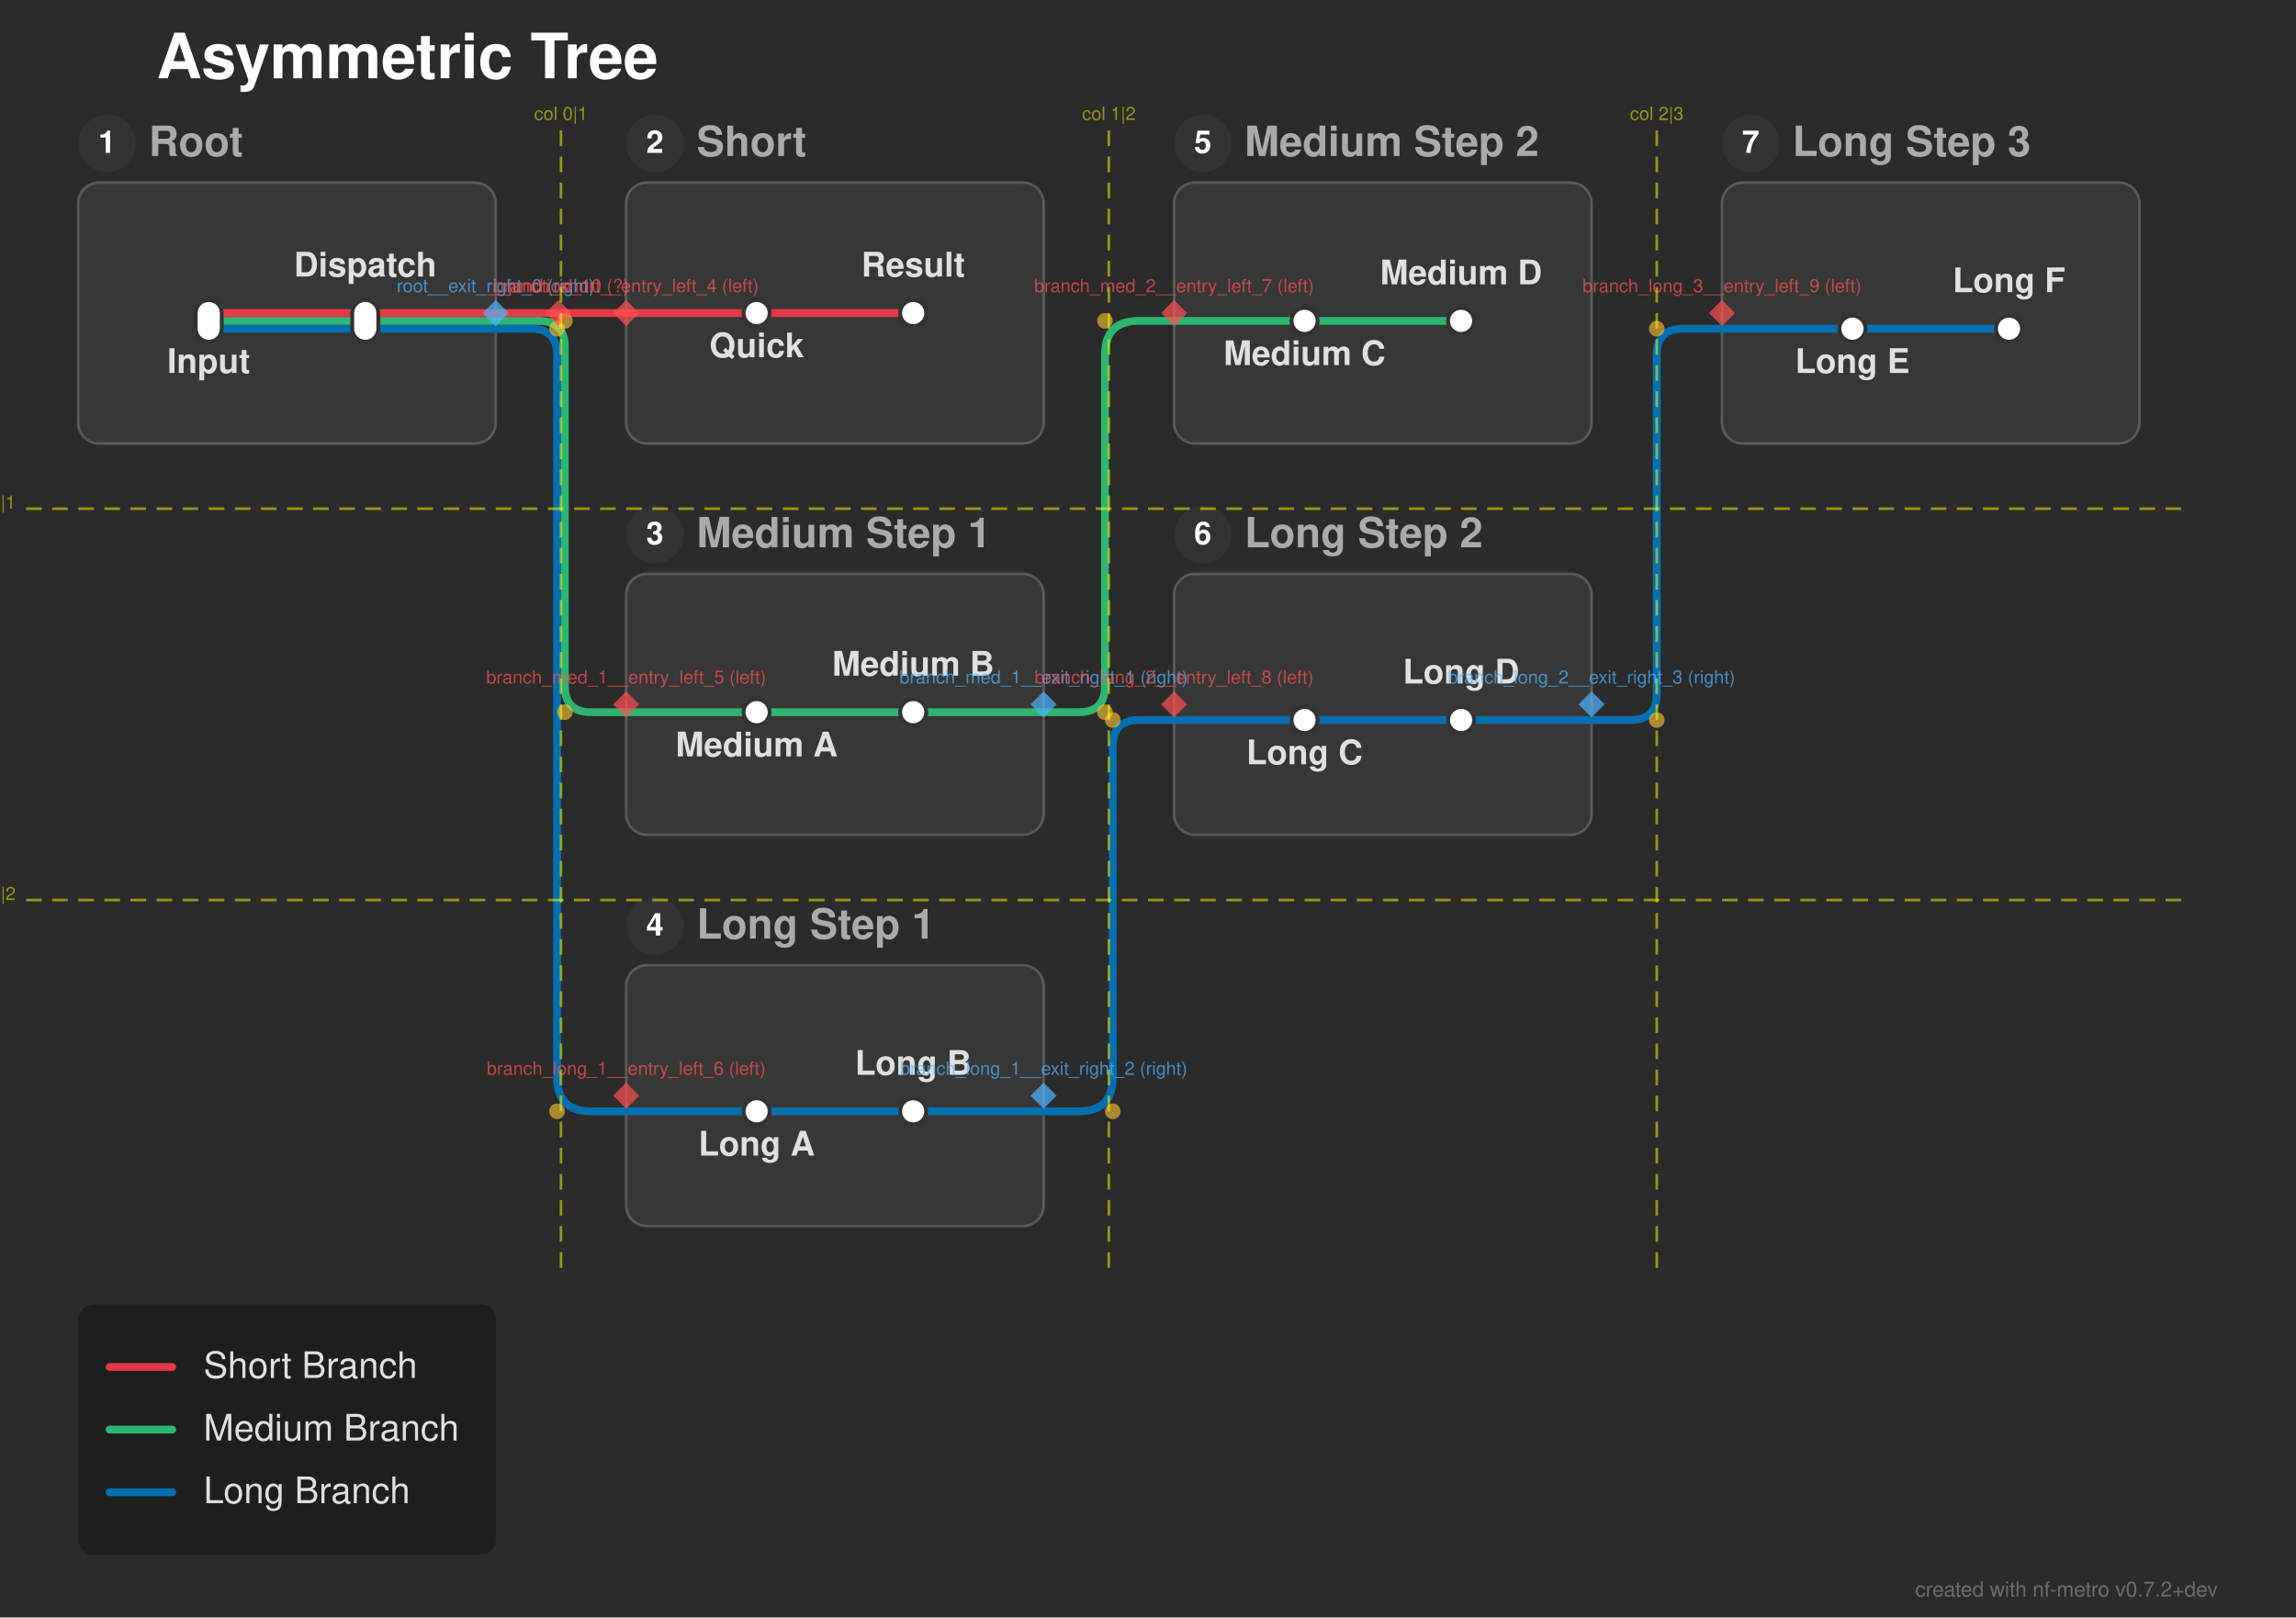
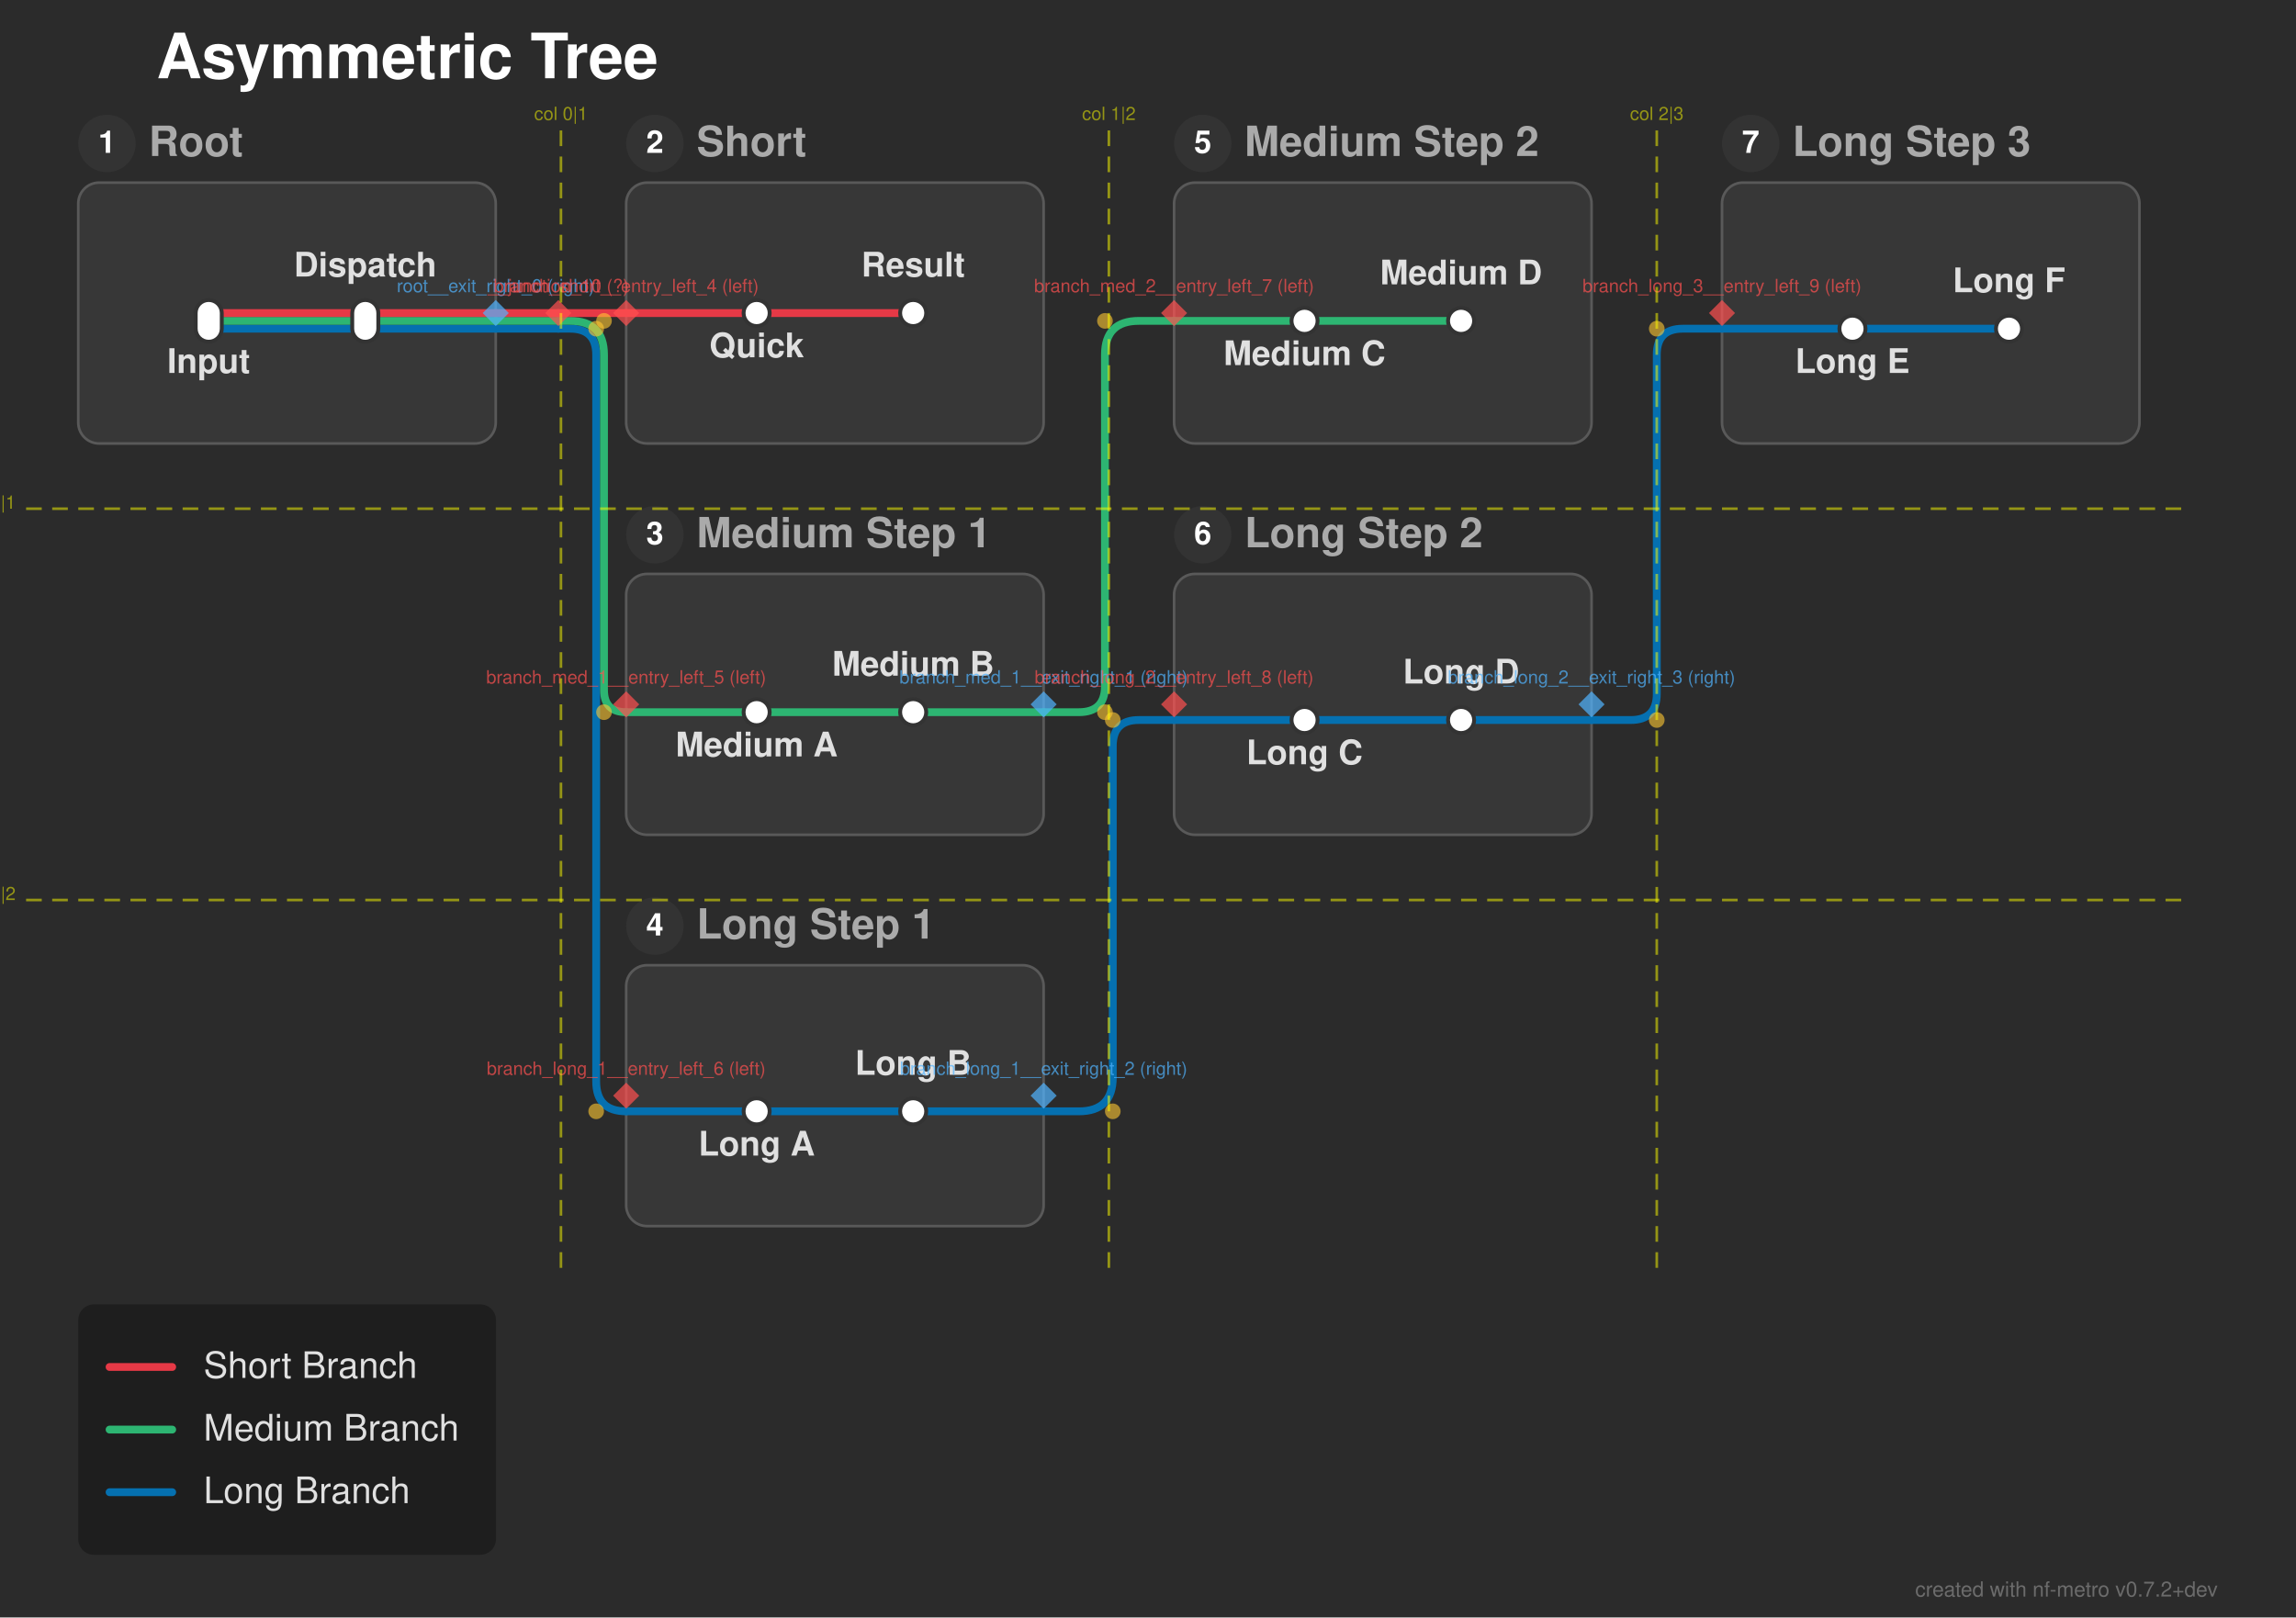
<svg xmlns="http://www.w3.org/2000/svg" width="880" height="620" viewBox="0 0 880 620">
  <defs>
</defs>
  <rect x="0" y="0" width="880" height="620" fill="#2b2b2b" />
  <text x="60.0" y="30.0" font-size="24.0" fill="#ffffff" font-family="'Helvetica Neue', Helvetica, Arial, sans-serif" font-weight="bold" class="nf-metro-title">Asymmetric Tree</text>
  <rect x="30.0" y="70.0" width="160.0" height="100.0" rx="8" ry="8" fill="#373737" stroke="#595959" stroke-width="1.0" class="nf-metro-section-box" data-section-id="root" data-section-lines="long,medium,short" />
  <circle cx="41.0" cy="55.0" r="11" fill="#333333" class="nf-metro-section-num-circle" data-section-id="root" />
  <text x="41.0" y="55.0" font-size="12" fill="#ffffff" font-family="'Helvetica Neue', Helvetica, Arial, sans-serif" font-weight="bold" text-anchor="middle" dy="0.3em" data-section-id="root">1</text>
  <text x="57.0" y="55.0" font-size="16.0" fill="#aaaaaa" font-family="'Helvetica Neue', Helvetica, Arial, sans-serif" font-weight="bold" dy="0.3em" class="nf-metro-section-label" data-section-id="root">Root</text>
  <rect x="240.0" y="70.0" width="160.0" height="100.0" rx="8" ry="8" fill="#373737" stroke="#595959" stroke-width="1.0" class="nf-metro-section-box" data-section-id="branch_short" data-section-lines="short" />
  <circle cx="251.0" cy="55.0" r="11" fill="#333333" class="nf-metro-section-num-circle" data-section-id="branch_short" />
  <text x="251.0" y="55.0" font-size="12" fill="#ffffff" font-family="'Helvetica Neue', Helvetica, Arial, sans-serif" font-weight="bold" text-anchor="middle" dy="0.3em" data-section-id="branch_short">2</text>
  <text x="267.0" y="55.0" font-size="16.0" fill="#aaaaaa" font-family="'Helvetica Neue', Helvetica, Arial, sans-serif" font-weight="bold" dy="0.3em" class="nf-metro-section-label" data-section-id="branch_short">Short</text>
  <rect x="240.0" y="220.0" width="160.0" height="100.0" rx="8" ry="8" fill="#373737" stroke="#595959" stroke-width="1.0" class="nf-metro-section-box" data-section-id="branch_med_1" data-section-lines="medium" />
  <circle cx="251.0" cy="205.0" r="11" fill="#333333" class="nf-metro-section-num-circle" data-section-id="branch_med_1" />
  <text x="251.0" y="205.0" font-size="12" fill="#ffffff" font-family="'Helvetica Neue', Helvetica, Arial, sans-serif" font-weight="bold" text-anchor="middle" dy="0.3em" data-section-id="branch_med_1">3</text>
  <text x="267.0" y="205.0" font-size="16.0" fill="#aaaaaa" font-family="'Helvetica Neue', Helvetica, Arial, sans-serif" font-weight="bold" dy="0.3em" class="nf-metro-section-label" data-section-id="branch_med_1">Medium Step 1</text>
  <rect x="450.0" y="70.0" width="160.0" height="100.0" rx="8" ry="8" fill="#373737" stroke="#595959" stroke-width="1.0" class="nf-metro-section-box" data-section-id="branch_med_2" data-section-lines="medium" />
  <circle cx="461.0" cy="55.0" r="11" fill="#333333" class="nf-metro-section-num-circle" data-section-id="branch_med_2" />
  <text x="461.0" y="55.0" font-size="12" fill="#ffffff" font-family="'Helvetica Neue', Helvetica, Arial, sans-serif" font-weight="bold" text-anchor="middle" dy="0.3em" data-section-id="branch_med_2">5</text>
  <text x="477.0" y="55.0" font-size="16.0" fill="#aaaaaa" font-family="'Helvetica Neue', Helvetica, Arial, sans-serif" font-weight="bold" dy="0.3em" class="nf-metro-section-label" data-section-id="branch_med_2">Medium Step 2</text>
  <rect x="240.0" y="370.0" width="160.0" height="100.0" rx="8" ry="8" fill="#373737" stroke="#595959" stroke-width="1.0" class="nf-metro-section-box" data-section-id="branch_long_1" data-section-lines="long" />
  <circle cx="251.0" cy="355.0" r="11" fill="#333333" class="nf-metro-section-num-circle" data-section-id="branch_long_1" />
  <text x="251.0" y="355.0" font-size="12" fill="#ffffff" font-family="'Helvetica Neue', Helvetica, Arial, sans-serif" font-weight="bold" text-anchor="middle" dy="0.3em" data-section-id="branch_long_1">4</text>
  <text x="267.0" y="355.0" font-size="16.0" fill="#aaaaaa" font-family="'Helvetica Neue', Helvetica, Arial, sans-serif" font-weight="bold" dy="0.3em" class="nf-metro-section-label" data-section-id="branch_long_1">Long Step 1</text>
  <rect x="450.0" y="220.0" width="160.0" height="100.0" rx="8" ry="8" fill="#373737" stroke="#595959" stroke-width="1.0" class="nf-metro-section-box" data-section-id="branch_long_2" data-section-lines="long" />
  <circle cx="461.0" cy="205.0" r="11" fill="#333333" class="nf-metro-section-num-circle" data-section-id="branch_long_2" />
  <text x="461.0" y="205.0" font-size="12" fill="#ffffff" font-family="'Helvetica Neue', Helvetica, Arial, sans-serif" font-weight="bold" text-anchor="middle" dy="0.3em" data-section-id="branch_long_2">6</text>
  <text x="477.0" y="205.0" font-size="16.0" fill="#aaaaaa" font-family="'Helvetica Neue', Helvetica, Arial, sans-serif" font-weight="bold" dy="0.3em" class="nf-metro-section-label" data-section-id="branch_long_2">Long Step 2</text>
  <rect x="660.0" y="70.0" width="160.0" height="100.0" rx="8" ry="8" fill="#373737" stroke="#595959" stroke-width="1.0" class="nf-metro-section-box" data-section-id="branch_long_3" data-section-lines="long" />
  <circle cx="671.0" cy="55.0" r="11" fill="#333333" class="nf-metro-section-num-circle" data-section-id="branch_long_3" />
  <text x="671.0" y="55.0" font-size="12" fill="#ffffff" font-family="'Helvetica Neue', Helvetica, Arial, sans-serif" font-weight="bold" text-anchor="middle" dy="0.3em" data-section-id="branch_long_3">7</text>
  <text x="687.0" y="55.0" font-size="16.0" fill="#aaaaaa" font-family="'Helvetica Neue', Helvetica, Arial, sans-serif" font-weight="bold" dy="0.3em" class="nf-metro-section-label" data-section-id="branch_long_3">Long Step 3</text>
  <path d="M80.0,126.0 L140.0,126.0" stroke="#0570b0" stroke-width="3.0" stroke-linecap="round" class="metro-line-long" data-line-id="long" />
  <path d="M290.0,426.0 L350.0,426.0" stroke="#0570b0" stroke-width="3.0" stroke-linecap="round" class="metro-line-long" data-line-id="long" />
  <path d="M500.0,276.0 L560.0,276.0" stroke="#0570b0" stroke-width="3.0" stroke-linecap="round" class="metro-line-long" data-line-id="long" />
  <path d="M710.0,126.0 L770.0,126.0" stroke="#0570b0" stroke-width="3.0" stroke-linecap="round" class="metro-line-long" data-line-id="long" />
  <path d="M140.0,126.0 L190.0,126.0" stroke="#0570b0" stroke-width="3.0" stroke-linecap="round" class="metro-line-long" data-line-id="long" />
  <path d="M240.0,426.0 L290.0,426.0" stroke="#0570b0" stroke-width="3.0" stroke-linecap="round" class="metro-line-long" data-line-id="long" />
  <path d="M350.0,426.0 L400.0,426.0" stroke="#0570b0" stroke-width="3.0" stroke-linecap="round" class="metro-line-long" data-line-id="long" />
  <path d="M450.0,276.0 L500.0,276.0" stroke="#0570b0" stroke-width="3.0" stroke-linecap="round" class="metro-line-long" data-line-id="long" />
  <path d="M560.0,276.0 L610.0,276.0" stroke="#0570b0" stroke-width="3.0" stroke-linecap="round" class="metro-line-long" data-line-id="long" />
  <path d="M660.0,126.0 L710.0,126.0" stroke="#0570b0" stroke-width="3.0" stroke-linecap="round" class="metro-line-long" data-line-id="long" />
-   <path d="M190.0,126.0 L203.5,126.0" stroke="#0570b0" stroke-width="3.0" stroke-linecap="round" class="metro-line-long" data-line-id="long" />
-   <path d="M203.5,126.0 L203.5,126.0 Q213.5,126.0,213.5,136.0 L213.5,413.0 Q213.5,426.0,226.5,426.0 L240.0,426.0" stroke="#0570b0" stroke-width="3.0" fill="none" stroke-linecap="round" stroke-linejoin="round" class="metro-line-long" data-line-id="long" />
+   <path d="M190.0,126.0 L214.0,126.0" stroke="#0570b0" stroke-width="3.0" stroke-linecap="round" class="metro-line-long" data-line-id="long" />
+   <path d="M214.0,126.0 L218.5,126.0 Q228.5,126.0,228.5,136.0 L228.5,414.5 Q228.5,426.0,240.0,426.0 L240.0,426.0" stroke="#0570b0" stroke-width="3.0" fill="none" stroke-linecap="round" stroke-linejoin="round" class="metro-line-long" data-line-id="long" />
  <path d="M400.0,426.0 L413.5,426.0 Q426.5,426.0,426.5,413.0 L426.5,286.0 Q426.5,276.0,436.5,276.0 L450.0,276.0" stroke="#0570b0" stroke-width="3.0" fill="none" stroke-linecap="round" stroke-linejoin="round" class="metro-line-long" data-line-id="long" />
  <path d="M610.0,276.0 L625.0,276.0 Q635.0,276.0,635.0,266.0 L635.0,136.0 Q635.0,126.0,645.0,126.0 L660.0,126.0" stroke="#0570b0" stroke-width="3.0" fill="none" stroke-linecap="round" stroke-linejoin="round" class="metro-line-long" data-line-id="long" />
  <path d="M80.0,123.0 L140.0,123.0" stroke="#2db572" stroke-width="3.0" stroke-linecap="round" class="metro-line-medium" data-line-id="medium" />
  <path d="M290.0,273.0 L350.0,273.0" stroke="#2db572" stroke-width="3.0" stroke-linecap="round" class="metro-line-medium" data-line-id="medium" />
  <path d="M500.0,123.0 L560.0,123.0" stroke="#2db572" stroke-width="3.0" stroke-linecap="round" class="metro-line-medium" data-line-id="medium" />
  <path d="M140.0,123.0 L190.0,123.0" stroke="#2db572" stroke-width="3.0" stroke-linecap="round" class="metro-line-medium" data-line-id="medium" />
  <path d="M240.0,273.0 L290.0,273.0" stroke="#2db572" stroke-width="3.0" stroke-linecap="round" class="metro-line-medium" data-line-id="medium" />
  <path d="M350.0,273.0 L400.0,273.0" stroke="#2db572" stroke-width="3.0" stroke-linecap="round" class="metro-line-medium" data-line-id="medium" />
  <path d="M450.0,123.0 L500.0,123.0" stroke="#2db572" stroke-width="3.0" stroke-linecap="round" class="metro-line-medium" data-line-id="medium" />
-   <path d="M190.0,123.0 L206.5,123.0" stroke="#2db572" stroke-width="3.0" stroke-linecap="round" class="metro-line-medium" data-line-id="medium" />
-   <path d="M206.5,123.0 L206.5,123.0 Q216.5,123.0,216.5,133.0 L216.5,263.0 Q216.5,273.0,226.5,273.0 L240.0,273.0" stroke="#2db572" stroke-width="3.0" fill="none" stroke-linecap="round" stroke-linejoin="round" class="metro-line-medium" data-line-id="medium" />
+   <path d="M190.0,123.0 L214.0,123.0" stroke="#2db572" stroke-width="3.0" stroke-linecap="round" class="metro-line-medium" data-line-id="medium" />
+   <path d="M214.0,123.0 L218.5,123.0 Q231.5,123.0,231.5,136.0 L231.5,264.5 Q231.5,273.0,240.0,273.0 L240.0,273.0" stroke="#2db572" stroke-width="3.0" fill="none" stroke-linecap="round" stroke-linejoin="round" class="metro-line-medium" data-line-id="medium" />
  <path d="M400.0,273.0 L413.5,273.0 Q423.5,273.0,423.5,263.0 L423.5,136.0 Q423.5,123.0,436.5,123.0 L450.0,123.0" stroke="#2db572" stroke-width="3.0" fill="none" stroke-linecap="round" stroke-linejoin="round" class="metro-line-medium" data-line-id="medium" />
  <path d="M80.0,120.0 L140.0,120.0" stroke="#e63946" stroke-width="3.0" stroke-linecap="round" class="metro-line-short" data-line-id="short" />
  <path d="M290.0,120.0 L350.0,120.0" stroke="#e63946" stroke-width="3.0" stroke-linecap="round" class="metro-line-short" data-line-id="short" />
  <path d="M140.0,120.0 L190.0,120.0" stroke="#e63946" stroke-width="3.0" stroke-linecap="round" class="metro-line-short" data-line-id="short" />
  <path d="M240.0,120.0 L290.0,120.0" stroke="#e63946" stroke-width="3.0" stroke-linecap="round" class="metro-line-short" data-line-id="short" />
  <path d="M190.0,120.0 L214.0,120.0" stroke="#e63946" stroke-width="3.0" stroke-linecap="round" class="metro-line-short" data-line-id="short" />
  <path d="M214.0,120.0 L240.0,120.0" stroke="#e63946" stroke-width="3.0" stroke-linecap="round" class="metro-line-short" data-line-id="short" />
  <rect x="75.0" y="115.0" width="10.0" height="16.0" rx="5.0" ry="5.0" fill="#ffffff" stroke="#333333" stroke-width="1.5" class="nf-metro-station" data-station-id="input" data-station-lines="long,medium,short" data-station-label="Input" data-section-id="root" data-section-name="Root" />
  <rect x="135.0" y="115.0" width="10.0" height="16.0" rx="5.0" ry="5.0" fill="#ffffff" stroke="#333333" stroke-width="1.5" class="nf-metro-station" data-station-id="dispatch" data-station-lines="long,medium,short" data-station-label="Dispatch" data-section-id="root" data-section-name="Root" />
  <rect x="285.0" y="115.0" width="10.0" height="10.0" rx="5.0" ry="5.0" fill="#ffffff" stroke="#333333" stroke-width="1.5" class="nf-metro-station" data-station-id="s1" data-station-lines="short" data-station-label="Quick" data-section-id="branch_short" data-section-name="Short" />
  <rect x="345.0" y="115.0" width="10.0" height="10.0" rx="5.0" ry="5.0" fill="#ffffff" stroke="#333333" stroke-width="1.5" class="nf-metro-station" data-station-id="s2" data-station-lines="short" data-station-label="Result" data-section-id="branch_short" data-section-name="Short" />
  <rect x="285.0" y="268.0" width="10.0" height="10.0" rx="5.0" ry="5.0" fill="#ffffff" stroke="#333333" stroke-width="1.5" class="nf-metro-station" data-station-id="m1" data-station-lines="medium" data-station-label="Medium A" data-section-id="branch_med_1" data-section-name="Medium Step 1" />
  <rect x="345.0" y="268.0" width="10.0" height="10.0" rx="5.0" ry="5.0" fill="#ffffff" stroke="#333333" stroke-width="1.5" class="nf-metro-station" data-station-id="m2" data-station-lines="medium" data-station-label="Medium B" data-section-id="branch_med_1" data-section-name="Medium Step 1" />
  <rect x="495.0" y="118.0" width="10.0" height="10.0" rx="5.0" ry="5.0" fill="#ffffff" stroke="#333333" stroke-width="1.5" class="nf-metro-station" data-station-id="m3" data-station-lines="medium" data-station-label="Medium C" data-section-id="branch_med_2" data-section-name="Medium Step 2" />
  <rect x="555.0" y="118.0" width="10.0" height="10.0" rx="5.0" ry="5.0" fill="#ffffff" stroke="#333333" stroke-width="1.5" class="nf-metro-station" data-station-id="m4" data-station-lines="medium" data-station-label="Medium D" data-section-id="branch_med_2" data-section-name="Medium Step 2" />
  <rect x="285.0" y="421.0" width="10.0" height="10.0" rx="5.0" ry="5.0" fill="#ffffff" stroke="#333333" stroke-width="1.5" class="nf-metro-station" data-station-id="l1" data-station-lines="long" data-station-label="Long A" data-section-id="branch_long_1" data-section-name="Long Step 1" />
  <rect x="345.0" y="421.0" width="10.0" height="10.0" rx="5.0" ry="5.0" fill="#ffffff" stroke="#333333" stroke-width="1.5" class="nf-metro-station" data-station-id="l2" data-station-lines="long" data-station-label="Long B" data-section-id="branch_long_1" data-section-name="Long Step 1" />
  <rect x="495.0" y="271.0" width="10.0" height="10.0" rx="5.0" ry="5.0" fill="#ffffff" stroke="#333333" stroke-width="1.5" class="nf-metro-station" data-station-id="l3" data-station-lines="long" data-station-label="Long C" data-section-id="branch_long_2" data-section-name="Long Step 2" />
  <rect x="555.0" y="271.0" width="10.0" height="10.0" rx="5.0" ry="5.0" fill="#ffffff" stroke="#333333" stroke-width="1.5" class="nf-metro-station" data-station-id="l4" data-station-lines="long" data-station-label="Long D" data-section-id="branch_long_2" data-section-name="Long Step 2" />
  <rect x="705.0" y="121.0" width="10.0" height="10.0" rx="5.0" ry="5.0" fill="#ffffff" stroke="#333333" stroke-width="1.5" class="nf-metro-station" data-station-id="l5" data-station-lines="long" data-station-label="Long E" data-section-id="branch_long_3" data-section-name="Long Step 3" />
  <rect x="765.0" y="121.0" width="10.0" height="10.0" rx="5.0" ry="5.0" fill="#ffffff" stroke="#333333" stroke-width="1.5" class="nf-metro-station" data-station-id="l6" data-station-lines="long" data-station-label="Long F" data-section-id="branch_long_3" data-section-name="Long Step 3" />
  <text x="80.0" y="137.0" font-size="13.0" fill="#e0e0e0" font-family="'Helvetica Neue', Helvetica, Arial, sans-serif" font-weight="bold" text-anchor="middle" dominant-baseline="hanging" data-station-id="input" class="nf-metro-station-label">Input</text>
  <text x="290.0" y="131.0" font-size="13.0" fill="#e0e0e0" font-family="'Helvetica Neue', Helvetica, Arial, sans-serif" font-weight="bold" text-anchor="middle" dominant-baseline="hanging" data-station-id="s1" class="nf-metro-station-label">Quick</text>
  <text x="290.0" y="284.0" font-size="13.0" fill="#e0e0e0" font-family="'Helvetica Neue', Helvetica, Arial, sans-serif" font-weight="bold" text-anchor="middle" dominant-baseline="hanging" data-station-id="m1" class="nf-metro-station-label">Medium A</text>
  <text x="500.0" y="134.0" font-size="13.0" fill="#e0e0e0" font-family="'Helvetica Neue', Helvetica, Arial, sans-serif" font-weight="bold" text-anchor="middle" dominant-baseline="hanging" data-station-id="m3" class="nf-metro-station-label">Medium C</text>
  <text x="290.0" y="437.0" font-size="13.0" fill="#e0e0e0" font-family="'Helvetica Neue', Helvetica, Arial, sans-serif" font-weight="bold" text-anchor="middle" dominant-baseline="hanging" data-station-id="l1" class="nf-metro-station-label">Long A</text>
  <text x="500.0" y="287.0" font-size="13.0" fill="#e0e0e0" font-family="'Helvetica Neue', Helvetica, Arial, sans-serif" font-weight="bold" text-anchor="middle" dominant-baseline="hanging" data-station-id="l3" class="nf-metro-station-label">Long C</text>
  <text x="710.0" y="137.0" font-size="13.0" fill="#e0e0e0" font-family="'Helvetica Neue', Helvetica, Arial, sans-serif" font-weight="bold" text-anchor="middle" dominant-baseline="hanging" data-station-id="l5" class="nf-metro-station-label">Long E</text>
  <text x="140.0" y="106.0" font-size="13.0" fill="#e0e0e0" font-family="'Helvetica Neue', Helvetica, Arial, sans-serif" font-weight="bold" text-anchor="middle" dominant-baseline="auto" data-station-id="dispatch" class="nf-metro-station-label">Dispatch</text>
  <text x="350.0" y="106.0" font-size="13.0" fill="#e0e0e0" font-family="'Helvetica Neue', Helvetica, Arial, sans-serif" font-weight="bold" text-anchor="middle" dominant-baseline="auto" data-station-id="s2" class="nf-metro-station-label">Result</text>
  <text x="350.0" y="259.0" font-size="13.0" fill="#e0e0e0" font-family="'Helvetica Neue', Helvetica, Arial, sans-serif" font-weight="bold" text-anchor="middle" dominant-baseline="auto" data-station-id="m2" class="nf-metro-station-label">Medium B</text>
  <text x="560.0" y="109.0" font-size="13.0" fill="#e0e0e0" font-family="'Helvetica Neue', Helvetica, Arial, sans-serif" font-weight="bold" text-anchor="middle" dominant-baseline="auto" data-station-id="m4" class="nf-metro-station-label">Medium D</text>
  <text x="350.0" y="412.0" font-size="13.0" fill="#e0e0e0" font-family="'Helvetica Neue', Helvetica, Arial, sans-serif" font-weight="bold" text-anchor="middle" dominant-baseline="auto" data-station-id="l2" class="nf-metro-station-label">Long B</text>
  <text x="560.0" y="262.0" font-size="13.0" fill="#e0e0e0" font-family="'Helvetica Neue', Helvetica, Arial, sans-serif" font-weight="bold" text-anchor="middle" dominant-baseline="auto" data-station-id="l4" class="nf-metro-station-label">Long D</text>
  <text x="770.0" y="112.0" font-size="13.0" fill="#e0e0e0" font-family="'Helvetica Neue', Helvetica, Arial, sans-serif" font-weight="bold" text-anchor="middle" dominant-baseline="auto" data-station-id="l6" class="nf-metro-station-label">Long F</text>
-   <circle cx="216.5" cy="123.0" r="3.0" fill="rgba(255, 200, 50, 0.6)" />
-   <circle cx="216.5" cy="273.0" r="3.0" fill="rgba(255, 200, 50, 0.6)" />
-   <circle cx="213.5" cy="126.0" r="3.0" fill="rgba(255, 200, 50, 0.6)" />
-   <circle cx="213.5" cy="426.0" r="3.0" fill="rgba(255, 200, 50, 0.6)" />
+   <circle cx="231.5" cy="123.0" r="3.0" fill="rgba(255, 200, 50, 0.6)" />
+   <circle cx="231.5" cy="273.0" r="3.0" fill="rgba(255, 200, 50, 0.6)" />
+   <circle cx="228.5" cy="126.0" r="3.0" fill="rgba(255, 200, 50, 0.6)" />
+   <circle cx="228.5" cy="426.0" r="3.0" fill="rgba(255, 200, 50, 0.6)" />
  <circle cx="423.5" cy="273.0" r="3.0" fill="rgba(255, 200, 50, 0.6)" />
  <circle cx="423.5" cy="123.0" r="3.0" fill="rgba(255, 200, 50, 0.6)" />
  <circle cx="426.5" cy="426.0" r="3.0" fill="rgba(255, 200, 50, 0.6)" />
  <circle cx="426.5" cy="276.0" r="3.0" fill="rgba(255, 200, 50, 0.6)" />
  <circle cx="635.0" cy="276.0" r="3.0" fill="rgba(255, 200, 50, 0.6)" />
  <circle cx="635.0" cy="126.0" r="3.0" fill="rgba(255, 200, 50, 0.6)" />
  <path d="M190.0,115.0 L195.0,120.0 L190.0,125.0 L185.0,120.0 Z" fill="rgba(80, 180, 255, 0.7)" stroke="none" />
  <text x="190.0" y="112.0" font-size="7" fill="rgba(80, 180, 255, 0.7)" font-family="'Helvetica Neue', Helvetica, Arial, sans-serif" text-anchor="middle" dominant-baseline="auto">root__exit_right_0 (right)</text>
  <path d="M400.0,265.0 L405.0,270.0 L400.0,275.0 L395.0,270.0 Z" fill="rgba(80, 180, 255, 0.7)" stroke="none" />
  <text x="400.0" y="262.0" font-size="7" fill="rgba(80, 180, 255, 0.7)" font-family="'Helvetica Neue', Helvetica, Arial, sans-serif" text-anchor="middle" dominant-baseline="auto">branch_med_1__exit_right_1 (right)</text>
  <path d="M400.0,415.0 L405.0,420.0 L400.0,425.0 L395.0,420.0 Z" fill="rgba(80, 180, 255, 0.7)" stroke="none" />
  <text x="400.0" y="412.0" font-size="7" fill="rgba(80, 180, 255, 0.7)" font-family="'Helvetica Neue', Helvetica, Arial, sans-serif" text-anchor="middle" dominant-baseline="auto">branch_long_1__exit_right_2 (right)</text>
  <path d="M610.0,265.0 L615.0,270.0 L610.0,275.0 L605.0,270.0 Z" fill="rgba(80, 180, 255, 0.7)" stroke="none" />
  <text x="610.0" y="262.0" font-size="7" fill="rgba(80, 180, 255, 0.7)" font-family="'Helvetica Neue', Helvetica, Arial, sans-serif" text-anchor="middle" dominant-baseline="auto">branch_long_2__exit_right_3 (right)</text>
  <path d="M240.0,115.0 L245.0,120.0 L240.0,125.0 L235.0,120.0 Z" fill="rgba(255, 80, 80, 0.7)" stroke="none" />
  <text x="240.0" y="112.0" font-size="7" fill="rgba(255, 80, 80, 0.7)" font-family="'Helvetica Neue', Helvetica, Arial, sans-serif" text-anchor="middle" dominant-baseline="auto">branch_short__entry_left_4 (left)</text>
  <path d="M240.0,265.0 L245.0,270.0 L240.0,275.0 L235.0,270.0 Z" fill="rgba(255, 80, 80, 0.7)" stroke="none" />
  <text x="240.0" y="262.0" font-size="7" fill="rgba(255, 80, 80, 0.7)" font-family="'Helvetica Neue', Helvetica, Arial, sans-serif" text-anchor="middle" dominant-baseline="auto">branch_med_1__entry_left_5 (left)</text>
  <path d="M240.0,415.0 L245.0,420.0 L240.0,425.0 L235.0,420.0 Z" fill="rgba(255, 80, 80, 0.7)" stroke="none" />
  <text x="240.0" y="412.0" font-size="7" fill="rgba(255, 80, 80, 0.7)" font-family="'Helvetica Neue', Helvetica, Arial, sans-serif" text-anchor="middle" dominant-baseline="auto">branch_long_1__entry_left_6 (left)</text>
  <path d="M450.0,115.0 L455.0,120.0 L450.0,125.0 L445.0,120.0 Z" fill="rgba(255, 80, 80, 0.7)" stroke="none" />
  <text x="450.0" y="112.0" font-size="7" fill="rgba(255, 80, 80, 0.7)" font-family="'Helvetica Neue', Helvetica, Arial, sans-serif" text-anchor="middle" dominant-baseline="auto">branch_med_2__entry_left_7 (left)</text>
  <path d="M450.0,265.0 L455.0,270.0 L450.0,275.0 L445.0,270.0 Z" fill="rgba(255, 80, 80, 0.7)" stroke="none" />
  <text x="450.0" y="262.0" font-size="7" fill="rgba(255, 80, 80, 0.7)" font-family="'Helvetica Neue', Helvetica, Arial, sans-serif" text-anchor="middle" dominant-baseline="auto">branch_long_2__entry_left_8 (left)</text>
  <path d="M660.0,115.0 L665.0,120.0 L660.0,125.0 L655.0,120.0 Z" fill="rgba(255, 80, 80, 0.7)" stroke="none" />
  <text x="660.0" y="112.0" font-size="7" fill="rgba(255, 80, 80, 0.7)" font-family="'Helvetica Neue', Helvetica, Arial, sans-serif" text-anchor="middle" dominant-baseline="auto">branch_long_3__entry_left_9 (left)</text>
  <path d="M214.0,115.0 L219.0,120.0 L214.0,125.0 L209.0,120.0 Z" fill="rgba(255, 80, 80, 0.7)" stroke="none" />
  <text x="214.0" y="112.0" font-size="7" fill="rgba(255, 80, 80, 0.7)" font-family="'Helvetica Neue', Helvetica, Arial, sans-serif" text-anchor="middle" dominant-baseline="auto">__junction_10 (?)</text>
  <path d="M215.0,50.0 L215.0,490.0" stroke="rgba(255, 255, 0, 0.5)" stroke-width="1" stroke-dasharray="6,4" />
  <text x="215.0" y="46.0" font-size="7" fill="rgba(255, 255, 0, 0.5)" font-family="'Helvetica Neue', Helvetica, Arial, sans-serif" text-anchor="middle">col 0|1</text>
  <path d="M425.0,50.0 L425.0,490.0" stroke="rgba(255, 255, 0, 0.5)" stroke-width="1" stroke-dasharray="6,4" />
  <text x="425.0" y="46.0" font-size="7" fill="rgba(255, 255, 0, 0.5)" font-family="'Helvetica Neue', Helvetica, Arial, sans-serif" text-anchor="middle">col 1|2</text>
  <path d="M635.0,50.0 L635.0,490.0" stroke="rgba(255, 255, 0, 0.5)" stroke-width="1" stroke-dasharray="6,4" />
  <text x="635.0" y="46.0" font-size="7" fill="rgba(255, 255, 0, 0.5)" font-family="'Helvetica Neue', Helvetica, Arial, sans-serif" text-anchor="middle">col 2|3</text>
  <path d="M10.0,195.0 L840.0,195.0" stroke="rgba(255, 255, 0, 0.5)" stroke-width="1" stroke-dasharray="6,4" />
  <path d="M10.0,345.0 L840.0,345.0" stroke="rgba(255, 255, 0, 0.5)" stroke-width="1" stroke-dasharray="6,4" />
  <text x="6.0" y="195.0" font-size="7" fill="rgba(255, 255, 0, 0.5)" font-family="'Helvetica Neue', Helvetica, Arial, sans-serif" text-anchor="end">row 0|1</text>
  <text x="6.0" y="345.0" font-size="7" fill="rgba(255, 255, 0, 0.5)" font-family="'Helvetica Neue', Helvetica, Arial, sans-serif" text-anchor="end">row 1|2</text>
  <rect x="30.0" y="500.0" width="160.1" height="96.0" rx="6" ry="6" fill="rgba(0, 0, 0, 0.3)" />
  <path d="M42.0,524.0 L66.0,524.0" stroke="#e63946" stroke-width="3.0" stroke-linecap="round" />
  <text x="78.0" y="524.0" font-size="14.0" fill="#e0e0e0" font-family="'Helvetica Neue', Helvetica, Arial, sans-serif" dy="0.3em">Short Branch</text>
  <path d="M42.0,548.0 L66.0,548.0" stroke="#2db572" stroke-width="3.0" stroke-linecap="round" />
  <text x="78.0" y="548.0" font-size="14.0" fill="#e0e0e0" font-family="'Helvetica Neue', Helvetica, Arial, sans-serif" dy="0.3em">Medium Branch</text>
  <path d="M42.0,572.0 L66.0,572.0" stroke="#0570b0" stroke-width="3.0" stroke-linecap="round" />
  <text x="78.0" y="572.0" font-size="14.0" fill="#e0e0e0" font-family="'Helvetica Neue', Helvetica, Arial, sans-serif" dy="0.3em">Long Branch</text>
  <text x="850.0" y="612.0" font-size="8" fill="rgba(150, 150, 150, 0.6)" font-family="'Helvetica Neue', Helvetica, Arial, sans-serif" text-anchor="end">created with nf-metro v0.7.2+dev</text>
</svg>
